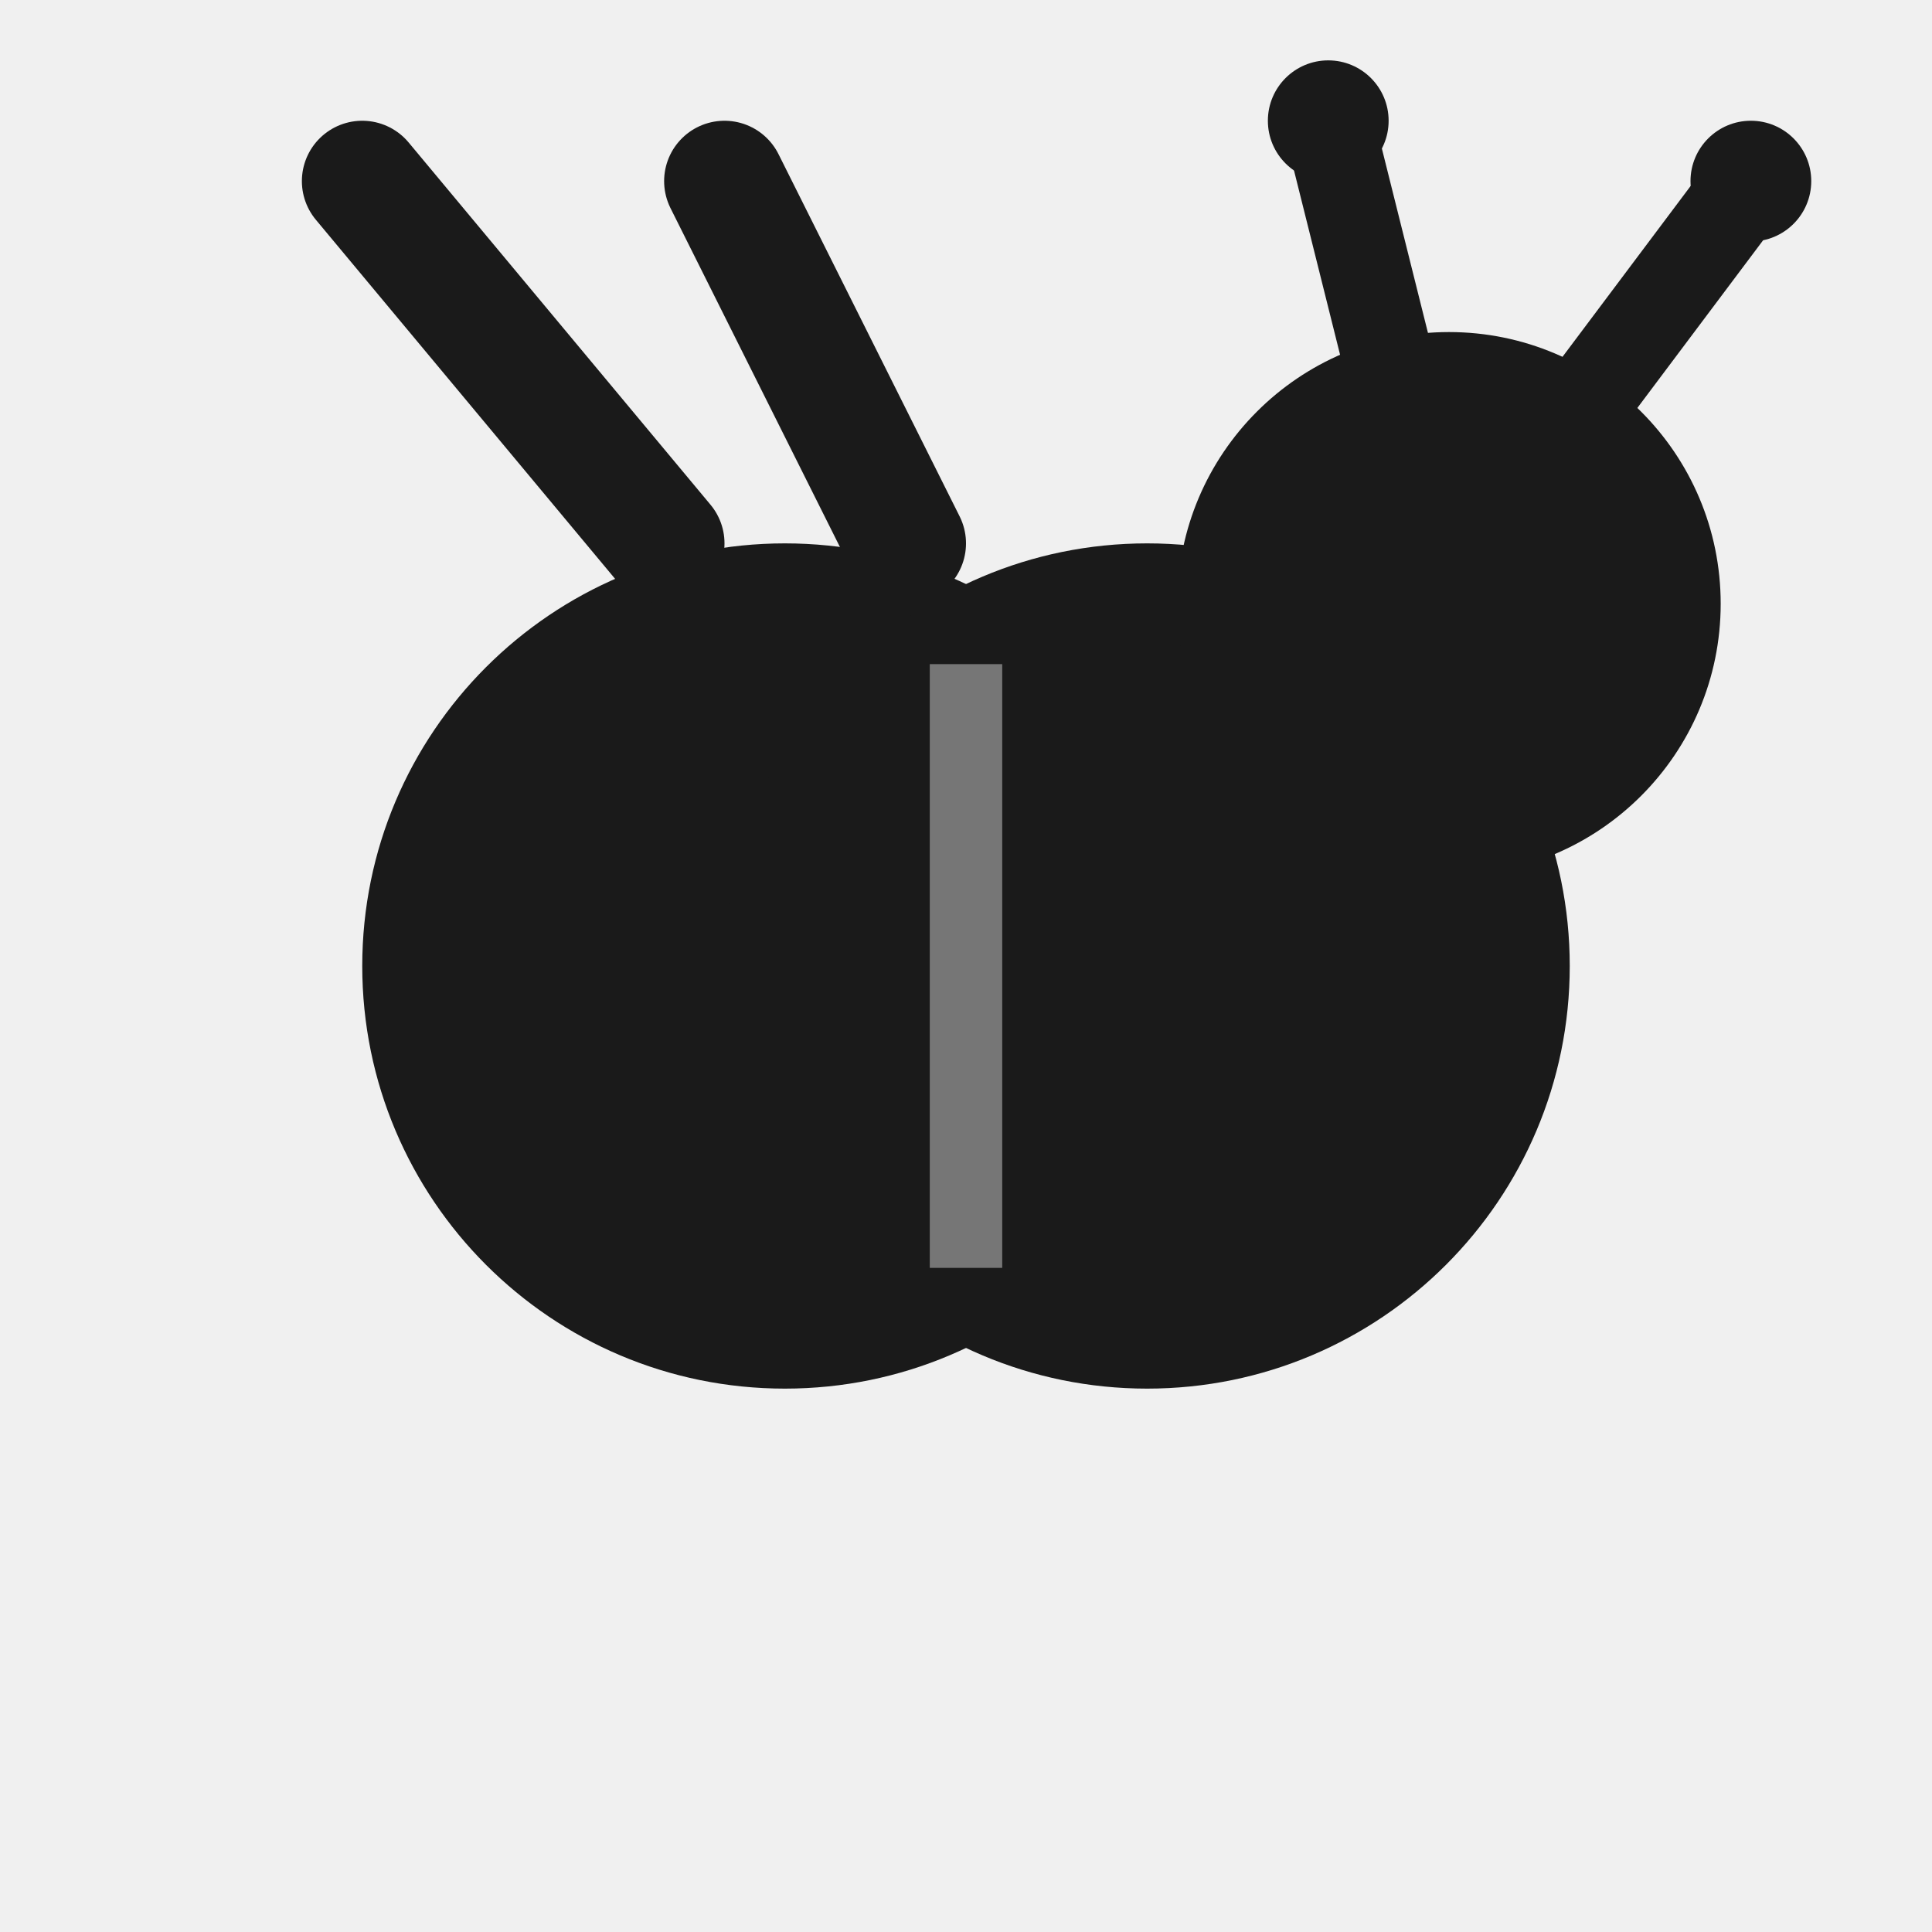
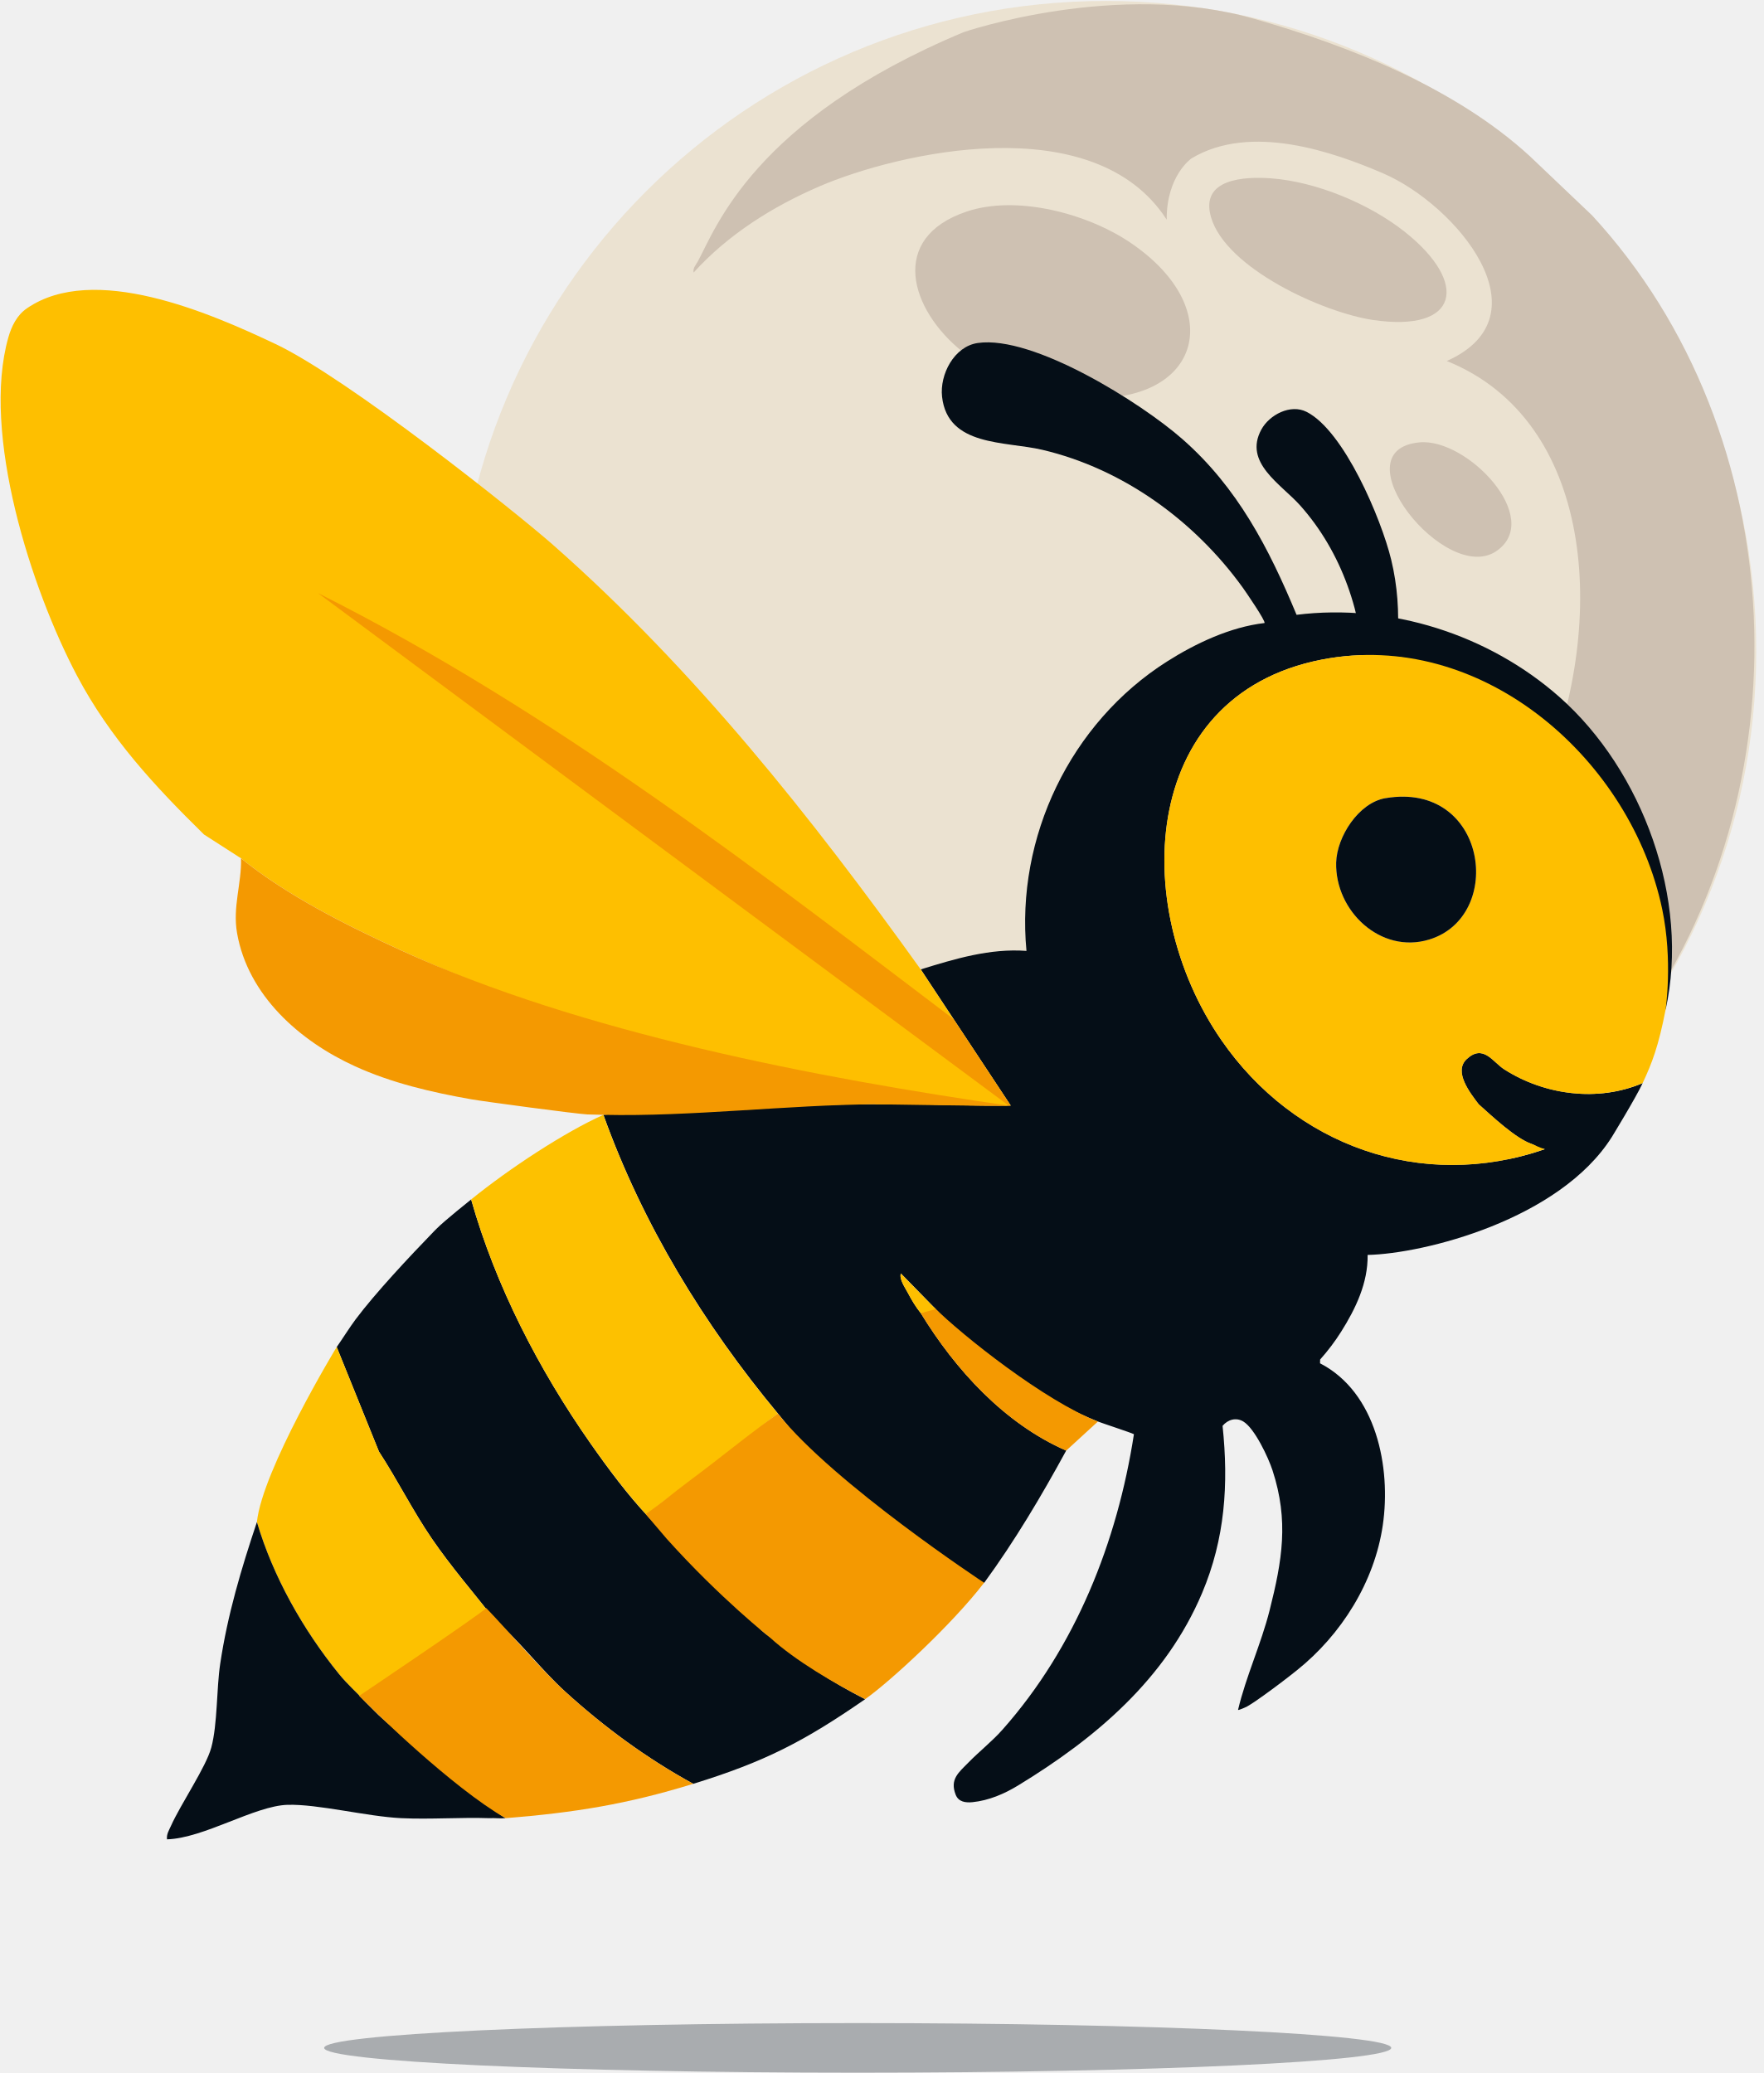
- <svg xmlns="http://www.w3.org/2000/svg" viewBox="0 0 32 32" width="32" height="32">
-   <circle cx="13" cy="16" r="7" fill="#1A1A1A" />
-   <circle cx="19" cy="16" r="7" fill="#1A1A1A" />
-   <circle cx="24" cy="10" r="4.5" fill="#1A1A1A" />
-   <line x1="11" y1="9" x2="6" y2="3" stroke="#1A1A1A" stroke-width="2" stroke-linecap="round" />
-   <line x1="15" y1="9" x2="12" y2="3" stroke="#1A1A1A" stroke-width="2" stroke-linecap="round" />
-   <line x1="26" y1="7" x2="29" y2="3" stroke="#1A1A1A" stroke-width="1.5" stroke-linecap="round" />
-   <line x1="23" y1="6" x2="22" y2="2" stroke="#1A1A1A" stroke-width="1.5" stroke-linecap="round" />
-   <circle cx="29" cy="3" r="1" fill="#1A1A1A" />
-   <circle cx="22" cy="2" r="1" fill="#1A1A1A" />
-   <line x1="16" y1="11" x2="16" y2="21" stroke="#FFFFFF" stroke-width="1.2" opacity="0.4" />
+ <svg xmlns="http://www.w3.org/2000/svg" width="667" height="784" viewBox="0 0 667 784" fill="none">
+   <path d="M418.175 492.2C553.993 492.2 664.095 382.098 664.095 246.28C664.095 110.462 553.993 0.36 418.175 0.36C282.357 0.36 172.255 110.462 172.255 246.28C172.255 382.098 282.357 492.2 418.175 492.2Z" fill="#EBE2D1" />
+   <path d="M601.805 81.25L578.515 59.09C550.375 33.27 510.825 17.59 474.295 7.12C422.545 -7.72 364.465 12.13 364.465 12.13C284.825 45.4 270.615 86.53 263.855 98.9C263.115 100.24 261.955 101.36 262.275 103.08C275.325 88.69 292.115 78.12 309.905 70.46C339.175 57.86 413.655 40.34 441.165 83.08C441.075 66.35 450.565 59.89 450.565 59.89C473.035 46.41 504.415 57.57 522.955 65.54C550.625 77.44 585.555 119.32 547.085 136.53C602.575 158.92 608.035 234.22 583.915 293.35C569.745 328.08 562.465 357.62 516.475 395.7C393.365 497.63 239.545 474.66 186.775 323.55C181.985 309.83 177.915 291.53 175.955 277.11C174.225 264.44 172.875 246.93 173.025 234.14C171.755 235.57 172.545 239.01 172.475 240.67C171.965 252.18 173.065 265.67 174.565 277.12C176.625 292.89 180.285 308.47 185.385 323.56C194.455 350.37 206.965 376.89 225.035 398.82C229.045 403.69 234.385 409.98 239.665 415.45L252.975 428.53C257.475 433.11 262.385 436.56 266.825 440.09C352.715 508.42 476.845 508.54 564.585 443.13C570.735 438.54 575.855 432.29 582.865 429.11L602.825 408.79C606.635 401.68 612.685 396.04 617.395 389.56C683.195 299.12 678.795 164.55 601.815 81.23L601.805 81.25Z" fill="#CEC1B2" />
+   <path d="M363.865 132.96C375.525 142.29 392.935 149.07 407.775 150.3C453.525 154.12 465.275 117.36 427.405 91.75C411.175 80.78 384.525 73.62 365.495 80.02C335.775 90.03 344.235 117.23 363.875 132.95L363.865 132.96Z" fill="#CEC1B2" />
+   <path d="M531.185 87.67C517.795 77.05 497.695 68.71 480.685 67.45C470.795 66.72 453.635 67.43 457.935 82.17C463.575 101.52 500.385 118.25 519.225 121.02C551.745 125.79 555.645 107.08 531.195 87.68L531.185 87.67Z" fill="#CEC1B2" />
+   <path d="M565.895 208.38C583.775 196.02 554.765 165.61 536.775 167.3C505.785 170.2 546.675 221.66 565.895 208.38Z" fill="#CEC1B2" />
+   <path d="M515.115 267.77C515.775 267.72 515.855 257.25 515.835 256.04C515.535 232.64 507.395 208.83 491.655 191.18C484.425 183.07 470.095 175.01 476.965 162.44C480.015 156.85 487.985 152.69 494.055 155.76C508.285 162.96 522.325 196.33 526.035 211.59C530.945 231.81 528.365 251 523.925 271.09" fill="#050E17" />
+   <path d="M348.145 366.63C361.125 362.62 374.355 358.6 388.145 359.63C384.045 316.61 404.765 273.4 441.225 250.22C452.125 243.29 465.265 237.12 478.135 235.63C478.805 235.07 470.915 223.61 469.975 222.3C451.795 197.05 424.755 177.33 394.155 170.12C380.095 166.81 358.345 168.96 356.225 150.04C355.285 141.62 360.785 131.01 369.735 129.72C390.725 126.7 431.485 152.32 447.165 166.12C467.945 184.39 479.775 207.26 490.275 232.52C525.805 228.1 562.955 239.99 589.685 263.61C621.135 291.41 639.055 340.24 629.815 381.93L626.845 345.45C615.375 290.24 562.255 239.38 502.935 248.91C431.145 260.45 426.385 342.06 461.855 393.38C489.375 433.19 537.335 450.79 584.155 434.62C580.895 434.09 580.905 433.24 579.155 432.63C572.995 430.48 564.175 422.1 559.155 417.63C555.885 413.34 549.565 405.29 554.605 400.57C560.865 394.72 564.435 401.64 568.825 404.45C584.075 414.22 604.265 416.85 621.155 409.62C618.445 415.39 609.475 430.03 609.475 430.03C589.725 461.28 538.465 474.16 517.145 474.61C517.305 485.21 512.595 494.97 507.145 503.62C504.805 507.34 502.115 510.88 499.185 514.17L499.155 515.6C520.435 526.56 526.075 554.93 522.875 576.85C519.745 598.29 507.205 618.24 490.405 631.69C486.305 634.97 482.095 638.15 477.825 641.21C475.745 642.7 473.645 644.19 471.425 645.47C471.295 645.54 468.055 647.04 468.155 646.62C471.165 633.94 476.835 621.87 480.075 609.05C484.845 590.15 487.405 575.16 481.185 556.09C479.605 551.25 474.465 540.24 470.155 537.62C467.425 535.96 464.315 536.84 462.295 539.25C464.615 561.34 463.225 581.96 454.545 602.5C440.805 635.01 414.355 657.36 384.965 675.26C379.755 678.44 373.875 680.95 367.765 681.57C365.095 681.84 362.435 681.48 361.375 678.76C359.095 672.91 362.455 670.4 366.165 666.61C370.335 662.34 375.135 658.6 379.135 654.08C406.715 622.95 422.465 583.23 428.775 542.41C427.795 541.86 416.995 538.33 415.155 537.61C395.015 529.71 378.895 516.76 362.155 503.61L340.655 481.61C339.935 483.75 342.295 487.03 343.305 488.96C344.665 491.57 346.315 494.31 348.165 496.6C361.295 518.04 379.805 538.38 403.165 548.6C393.825 565.75 383.695 582.82 372.165 598.6C366.165 598.87 363.165 593.78 357.965 592.52L336.165 576.6C335.825 576.29 335.475 575.94 335.165 575.6C330.715 570.84 324.825 567 320.165 562.6C319.175 561.67 318.225 560.6 317.165 559.6C314.805 557.37 312.415 554.93 310.165 552.6C309.515 551.92 308.785 551.26 308.165 550.6L304.165 546.6C301.025 543.13 297.355 538.44 294.165 534.6C266.155 500.9 243.005 462.99 228.165 421.6C261.475 419.12 297.715 417.83 331.165 417.6C333.755 417.58 336.665 417.84 339.165 417.6C339.615 417.56 340.065 417.07 340.165 416.6C342.425 416.63 344.615 417.5 347.165 417.6C347.495 417.61 347.835 417.59 348.165 417.6C359.505 417.94 370.935 418.23 382.175 418.09L348.165 366.6L348.145 366.63Z" fill="#050E17" />
+   <path d="M209.155 206.11C262.495 253.1 306.825 309 348.145 366.62L382.155 418.11C370.915 418.25 359.485 417.96 348.145 417.62H347.145C344.595 417.52 340.515 417.6 339.145 417.62C336.645 417.86 333.735 417.6 331.145 417.62L327.155 415.63C338.285 415.28 349.525 416.07 360.665 415.62C361.875 415.57 361.205 417.79 360.975 416.05C287.655 405.46 219.465 390.52 151.795 359.48C131.125 350 108.635 338.77 91.155 324.62L77.155 315.62C58.495 297.32 41.535 279.02 29.155 255.62C11.815 222.84 -7.155 163.9 3.155 127.62C4.355 123.39 6.395 119.21 10.155 116.62C35.425 99.23 79.255 118.29 104.175 130.1C131.565 143.08 195.235 193.83 209.165 206.11H209.155Z" fill="#FEBF00" />
+   <path d="M178.145 453.629C187.465 486.499 203.795 518.049 223.325 545.949C229.865 555.289 237.345 565.399 245.145 573.629C246.425 574.979 247.835 576.289 249.145 577.629C249.475 577.969 249.815 578.299 250.145 578.629C253.795 584.019 259.385 588.849 264.145 593.629C265.145 594.639 266.145 595.629 267.145 596.629C271.875 601.369 276.675 607.059 282.145 610.629C282.475 610.969 282.825 611.289 283.145 611.629C286.355 614.979 289.535 618.929 294.145 620.629C303.755 629.409 315.585 636.709 327.145 642.629C304.115 658.549 289.335 666.239 262.145 674.629C244.635 665.069 228.325 653.079 213.615 639.659C204.705 631.519 195.985 620.059 187.145 612.629C179.165 602.459 170.645 592.639 163.325 581.949C156.035 571.299 150.335 559.769 143.295 548.979L127.325 509.439C129.135 506.889 132.325 501.829 134.475 498.969C141.975 488.969 154.835 475.249 164.145 465.639C164.475 465.299 164.815 464.979 165.145 464.639C168.005 461.719 178.145 453.639 178.145 453.639V453.629Z" fill="#050E17" />
+   <path d="M228.145 421.629C242.985 463.019 266.135 500.929 294.145 534.629C285.085 541.159 276.935 549.119 268.045 556.029C262.155 560.599 253.785 565.099 248.655 569.639C247.345 570.789 246.185 571.689 246.145 573.629L245.815 574.369C238.015 566.139 229.875 555.289 223.335 545.949C203.805 518.059 187.465 486.509 178.155 453.629C192.695 441.829 213.645 428.119 228.155 421.629H228.145Z" fill="#FDC100" />
+   <path d="M91.145 324.629C108.625 338.779 131.115 350.009 151.785 359.489C219.455 390.529 308.925 407.689 382.245 418.269C371.085 418.269 331.145 417.629 331.145 417.629C297.695 417.859 261.545 422.359 228.145 421.629C223.955 421.539 222.055 421.469 222.055 421.469C217.755 421.249 183.055 416.599 178.205 415.749C163.135 413.079 148.095 409.599 134.125 403.209C113.265 393.669 93.785 376.469 89.645 352.919C87.895 342.969 91.405 334.119 91.135 324.639L91.145 324.629Z" fill="#F49901" />
+   <path d="M372.125 598.589C359.945 614.449 336.465 636.069 327.145 642.619C315.585 636.699 300.795 628.109 291.175 619.329C291.175 619.329 272.445 604.609 252.145 582.009L244.145 572.619C246.605 571.009 250.635 567.889 251.995 566.799C257.925 562.029 263.575 557.969 269.465 553.399C278.355 546.489 285.075 541.139 294.135 534.609C315.425 561.249 372.115 598.579 372.115 598.579L372.125 598.589Z" fill="#F49901" />
+   <path d="M187.145 612.63C187.145 612.63 186.645 613.56 186.145 613.14C185.455 612.56 185.445 610.73 184.505 610.54C179.485 609.51 145.685 637.33 138.365 640.35L138.145 643.63C134.955 640.14 131.305 636.97 128.175 633.1C114.615 616.38 103.255 596.3 97.145 575.63C99.205 555.87 127.075 509.78 127.325 509.43L143.295 548.97C150.335 559.76 156.035 571.29 163.325 581.94C170.645 592.63 179.165 602.46 187.145 612.62V612.63Z" fill="#FDC100" />
+   <path d="M138.145 643.629C138.805 644.349 139.515 644.949 140.145 645.629L143.145 648.629C144.085 649.599 175.585 677.399 191.145 687.629C188.775 687.819 187.135 687.499 185.145 687.629C174.025 687.249 162.765 688.149 151.655 687.619C138.745 686.999 120.145 682.219 108.675 682.579C96.275 682.969 77.005 695.239 63.145 695.629C62.925 693.689 63.875 692.259 64.615 690.609C68.315 682.319 77.935 668.269 79.905 660.889C82.285 651.979 81.835 638.809 83.265 629.249C86.065 610.559 91.215 593.379 97.145 575.629C103.255 596.299 114.615 616.389 128.175 633.099C131.305 636.959 134.955 640.139 138.145 643.629Z" fill="#050E17" />
+   <path d="M415.145 537.629L403.145 548.629C379.785 538.409 361.275 518.069 348.145 496.629L353.155 494.399C364.145 505.289 395.005 529.739 415.145 537.629Z" fill="#F49901" />
+   <path d="M628.525 343.81C616.805 287.92 562.245 239.37 502.925 248.9C431.135 260.44 426.375 342.05 461.845 393.37C489.365 433.18 537.325 450.78 584.145 434.61C581.535 433.82 580.895 433.23 579.145 432.62C572.985 430.47 564.165 422.09 559.145 417.62C555.875 413.33 549.555 405.28 554.595 400.56C560.855 394.71 564.425 401.63 568.815 404.44C584.065 414.21 604.255 416.84 621.145 409.61C624.735 401.96 627.155 395.58 629.805 381.91C629.805 381.91 632.625 363.32 628.525 343.8V343.81ZM540.365 355.35C522.045 360.89 504.785 344.5 505.245 326.23C505.495 316.49 513.715 303.59 523.885 301.86C562.355 295.33 569.305 346.58 540.365 355.34V355.35Z" fill="#FEBF00" />
+   <path d="M348.145 496.63C346.295 494.34 344.645 491.6 343.285 488.99C342.285 487.06 339.925 483.78 340.635 481.64L353.865 495.15C353.805 495.1 348.145 496.64 348.145 496.64V496.63Z" fill="#FEBF00" />
+   <path d="M348.145 417.629C347.815 417.619 347.475 417.639 347.145 417.629H348.145Z" fill="#F49901" />
+   <path d="M308.145 550.629C306.905 549.309 305.575 548.209 304.145 546.629L308.145 550.629Z" fill="#FEBF00" />
+   <path d="M135.815 641.369C135.815 641.369 180.795 611.109 183.875 608.169C192.025 616.629 204.705 631.519 213.615 639.659C228.325 653.089 244.635 665.069 262.145 674.629C237.225 682.319 217.345 685.529 191.145 687.629C170.765 675.889 141.035 646.579 140.145 645.629C139.515 644.949 136.475 642.099 135.815 641.369Z" fill="#F49901" />
+   <path d="M143.145 648.629L140.145 645.629C141.035 646.579 142.175 647.629 143.145 648.629Z" fill="#FDC100" />
+   <path d="M523.885 301.869C562.355 295.339 569.305 346.589 540.365 355.349C522.045 360.899 504.785 344.499 505.245 326.229C505.495 316.489 513.715 303.589 523.885 301.859V301.869Z" fill="#050E17" />
+   <path opacity="0.3" d="M324.325 783.88C435.748 783.88 526.075 779.68 526.075 774.5C526.075 769.319 435.748 765.12 324.325 765.12C212.901 765.12 122.575 769.319 122.575 774.5C122.575 779.68 212.901 783.88 324.325 783.88Z" fill="#050E17" />
+   <path d="M381.405 418.12C381.655 418.12 381.905 418.12 382.155 418.12L360.535 385.39C289.755 331.81 210.365 269.59 120.255 224.31L381.415 418.12H381.405Z" fill="#F49901" />
</svg>
